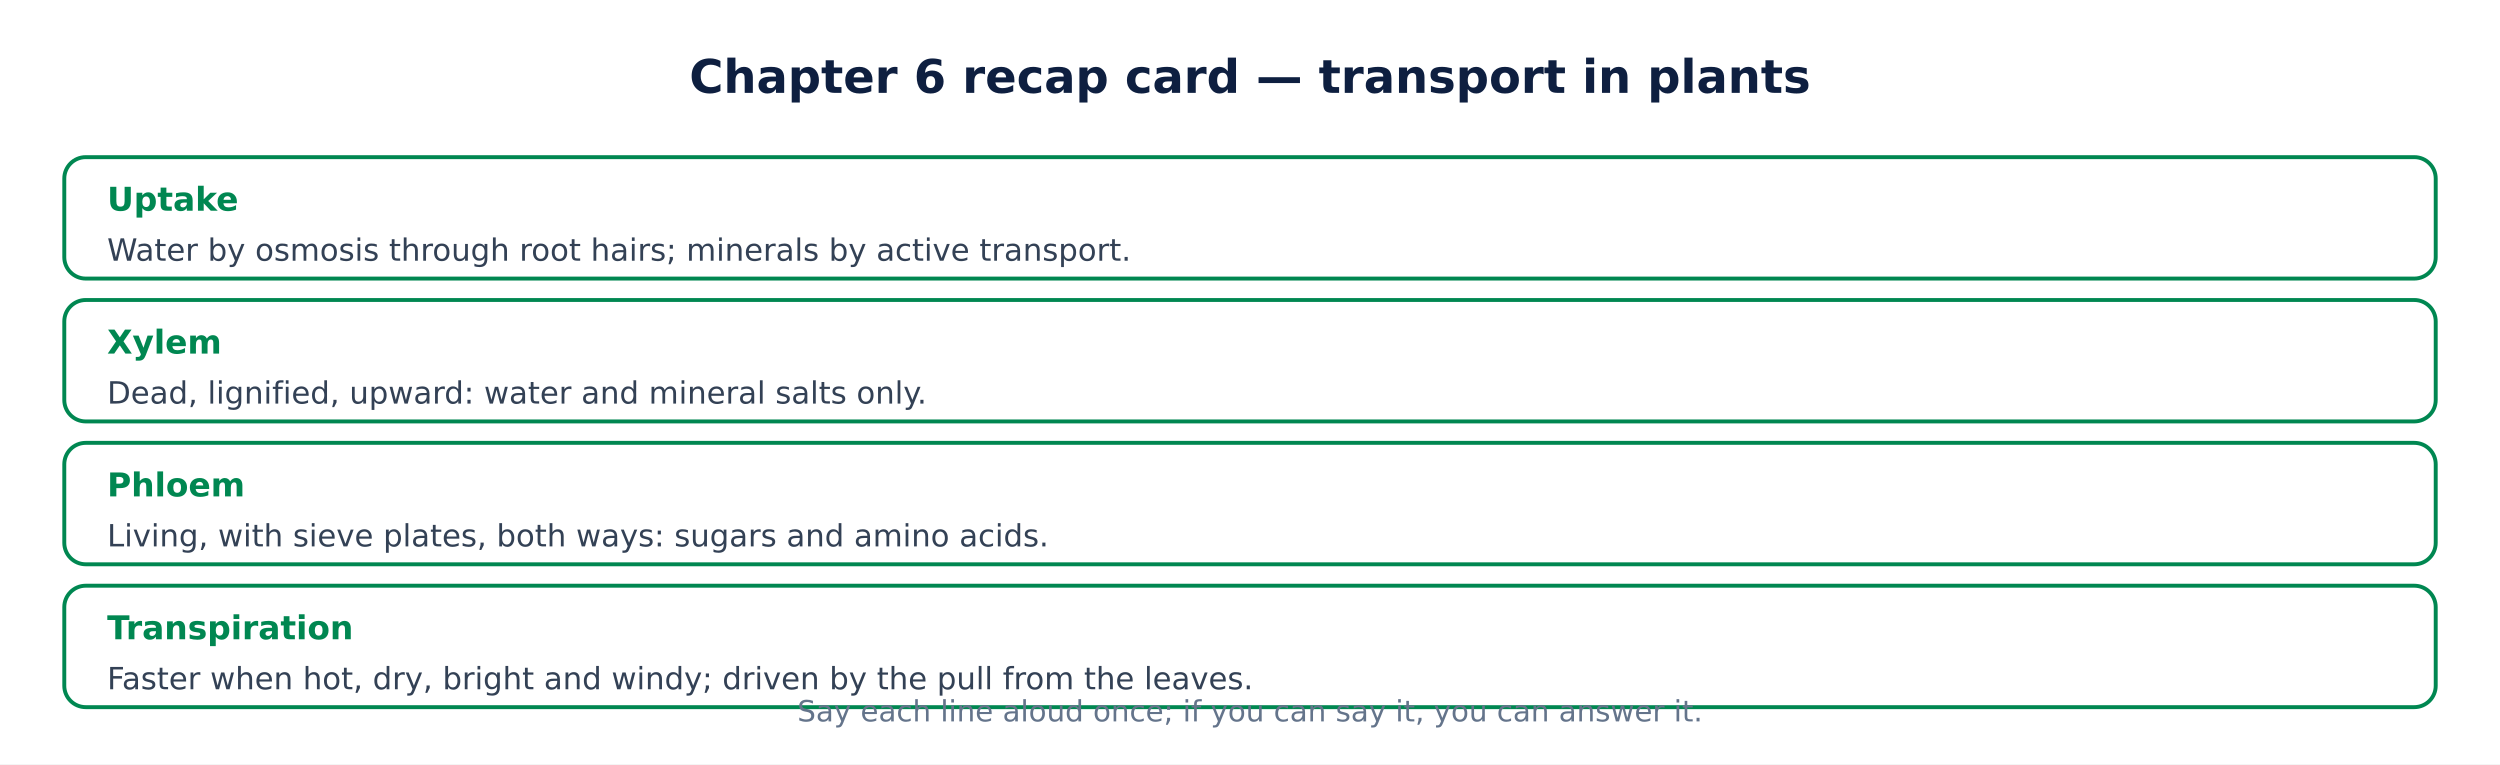
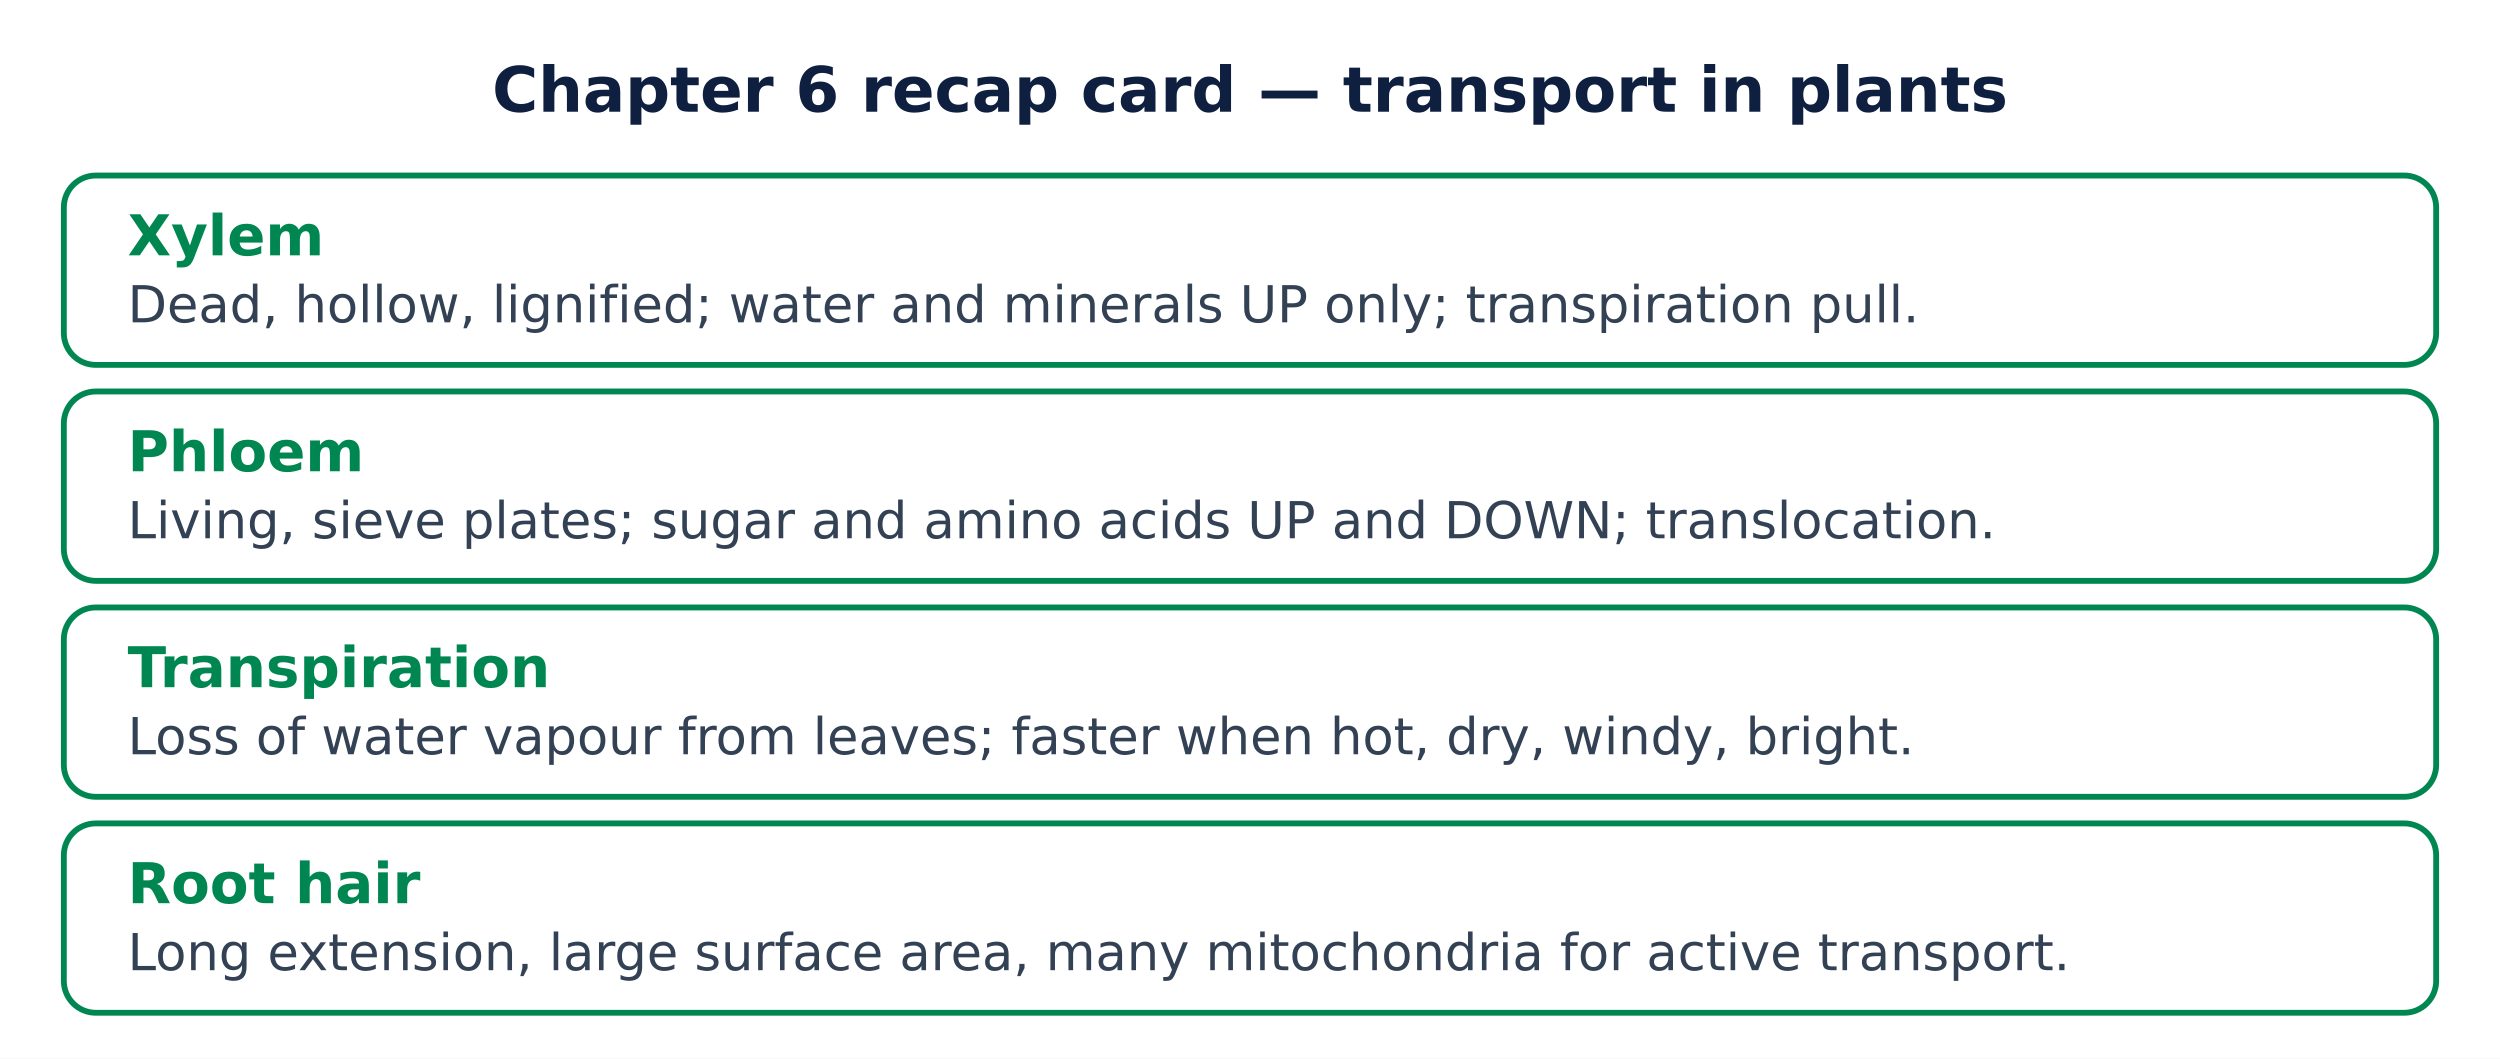
- <svg xmlns="http://www.w3.org/2000/svg" viewBox="0 0 700 214" width="700" height="214">
+ <svg xmlns="http://www.w3.org/2000/svg" viewBox="0 0 470 199" width="470" height="199">
  <defs>
    <marker id="ag" viewBox="0 0 10 10" refX="9" refY="5" markerWidth="7" markerHeight="7" orient="auto-start-reverse">
      <path d="M 0 1 L 10 5 L 0 9 z" fill="#008751" />
    </marker>
    <marker id="an" viewBox="0 0 10 10" refX="9" refY="5" markerWidth="7" markerHeight="7" orient="auto-start-reverse">
      <path d="M 0 1 L 10 5 L 0 9 z" fill="#0E1F40" />
    </marker>
    <marker id="aa" viewBox="0 0 10 10" refX="9" refY="5" markerWidth="7" markerHeight="7" orient="auto-start-reverse">
      <path d="M 0 1 L 10 5 L 0 9 z" fill="#D97706" />
    </marker>
    <marker id="ar" viewBox="0 0 10 10" refX="9" refY="5" markerWidth="7" markerHeight="7" orient="auto-start-reverse">
      <path d="M 0 1 L 10 5 L 0 9 z" fill="#DC2626" />
    </marker>
  </defs>
-   <rect x="0" y="0" width="700" height="214" fill="#FFFFFF" />
-   <text x="350" y="26" font-family="DejaVu Sans" font-size="13" fill="#0E1F40" text-anchor="middle" font-weight="bold">Chapter 6 recap card — transport in plants</text>
-   <rect x="18" y="44" width="664" height="34" rx="6" fill="#FFFFFF" stroke="#008751" stroke-width="1.1" />
-   <text x="30" y="59" font-family="DejaVu Sans" font-size="9.2" fill="#008751" text-anchor="start" font-weight="bold">Uptake</text>
-   <text x="30" y="73" font-family="DejaVu Sans" font-size="8.6" fill="#334155" text-anchor="start" font-weight="normal">Water by osmosis through root hairs; minerals by active transport.</text>
-   <rect x="18" y="84" width="664" height="34" rx="6" fill="#FFFFFF" stroke="#008751" stroke-width="1.1" />
-   <text x="30" y="99" font-family="DejaVu Sans" font-size="9.2" fill="#008751" text-anchor="start" font-weight="bold">Xylem</text>
-   <text x="30" y="113" font-family="DejaVu Sans" font-size="8.6" fill="#334155" text-anchor="start" font-weight="normal">Dead, lignified, upward: water and mineral salts only.</text>
-   <rect x="18" y="124" width="664" height="34" rx="6" fill="#FFFFFF" stroke="#008751" stroke-width="1.1" />
-   <text x="30" y="139" font-family="DejaVu Sans" font-size="9.2" fill="#008751" text-anchor="start" font-weight="bold">Phloem</text>
-   <text x="30" y="153" font-family="DejaVu Sans" font-size="8.6" fill="#334155" text-anchor="start" font-weight="normal">Living, with sieve plates, both ways: sugars and amino acids.</text>
-   <rect x="18" y="164" width="664" height="34" rx="6" fill="#FFFFFF" stroke="#008751" stroke-width="1.1" />
-   <text x="30" y="179" font-family="DejaVu Sans" font-size="9.2" fill="#008751" text-anchor="start" font-weight="bold">Transpiration</text>
-   <text x="30" y="193" font-family="DejaVu Sans" font-size="8.6" fill="#334155" text-anchor="start" font-weight="normal">Faster when hot, dry, bright and windy; driven by the pull from the leaves.</text>
-   <text x="350" y="202" font-family="DejaVu Sans" font-size="8.2" fill="#64748B" text-anchor="middle" font-weight="normal">Say each line aloud once; if you can say it, you can answer it.</text>
+   <rect x="0" y="0" width="470" height="199" fill="#FFFFFF" />
+   <text x="235.0" y="21" font-family="DejaVu Sans" font-size="11.8" fill="#0E1F40" text-anchor="middle" font-weight="bold">Chapter 6 recap card — transport in plants</text>
+   <rect x="12" y="33" width="446" height="35.6" rx="6" fill="#FFFFFF" stroke="#008751" stroke-width="1.1" />
+   <text x="24" y="48" font-family="DejaVu Sans" font-size="10.6" fill="#008751" text-anchor="start" font-weight="bold">Xylem</text>
+   <text x="24" y="60.6" font-family="DejaVu Sans" font-size="9.6" fill="#334155" text-anchor="start" font-weight="normal">Dead, hollow, lignified; water and minerals UP only; transpiration pull.</text>
+   <rect x="12" y="73.6" width="446" height="35.6" rx="6" fill="#FFFFFF" stroke="#008751" stroke-width="1.1" />
+   <text x="24" y="88.6" font-family="DejaVu Sans" font-size="10.6" fill="#008751" text-anchor="start" font-weight="bold">Phloem</text>
+   <text x="24" y="101.2" font-family="DejaVu Sans" font-size="9.6" fill="#334155" text-anchor="start" font-weight="normal">Living, sieve plates; sugar and amino acids UP and DOWN; translocation.</text>
+   <rect x="12" y="114.2" width="446" height="35.6" rx="6" fill="#FFFFFF" stroke="#008751" stroke-width="1.1" />
+   <text x="24" y="129.2" font-family="DejaVu Sans" font-size="10.6" fill="#008751" text-anchor="start" font-weight="bold">Transpiration</text>
+   <text x="24" y="141.8" font-family="DejaVu Sans" font-size="9.6" fill="#334155" text-anchor="start" font-weight="normal">Loss of water vapour from leaves; faster when hot, dry, windy, bright.</text>
+   <rect x="12" y="154.8" width="446" height="35.6" rx="6" fill="#FFFFFF" stroke="#008751" stroke-width="1.1" />
+   <text x="24" y="169.8" font-family="DejaVu Sans" font-size="10.6" fill="#008751" text-anchor="start" font-weight="bold">Root hair</text>
+   <text x="24" y="182.4" font-family="DejaVu Sans" font-size="9.6" fill="#334155" text-anchor="start" font-weight="normal">Long extension, large surface area, many mitochondria for active transport.</text>
</svg>
